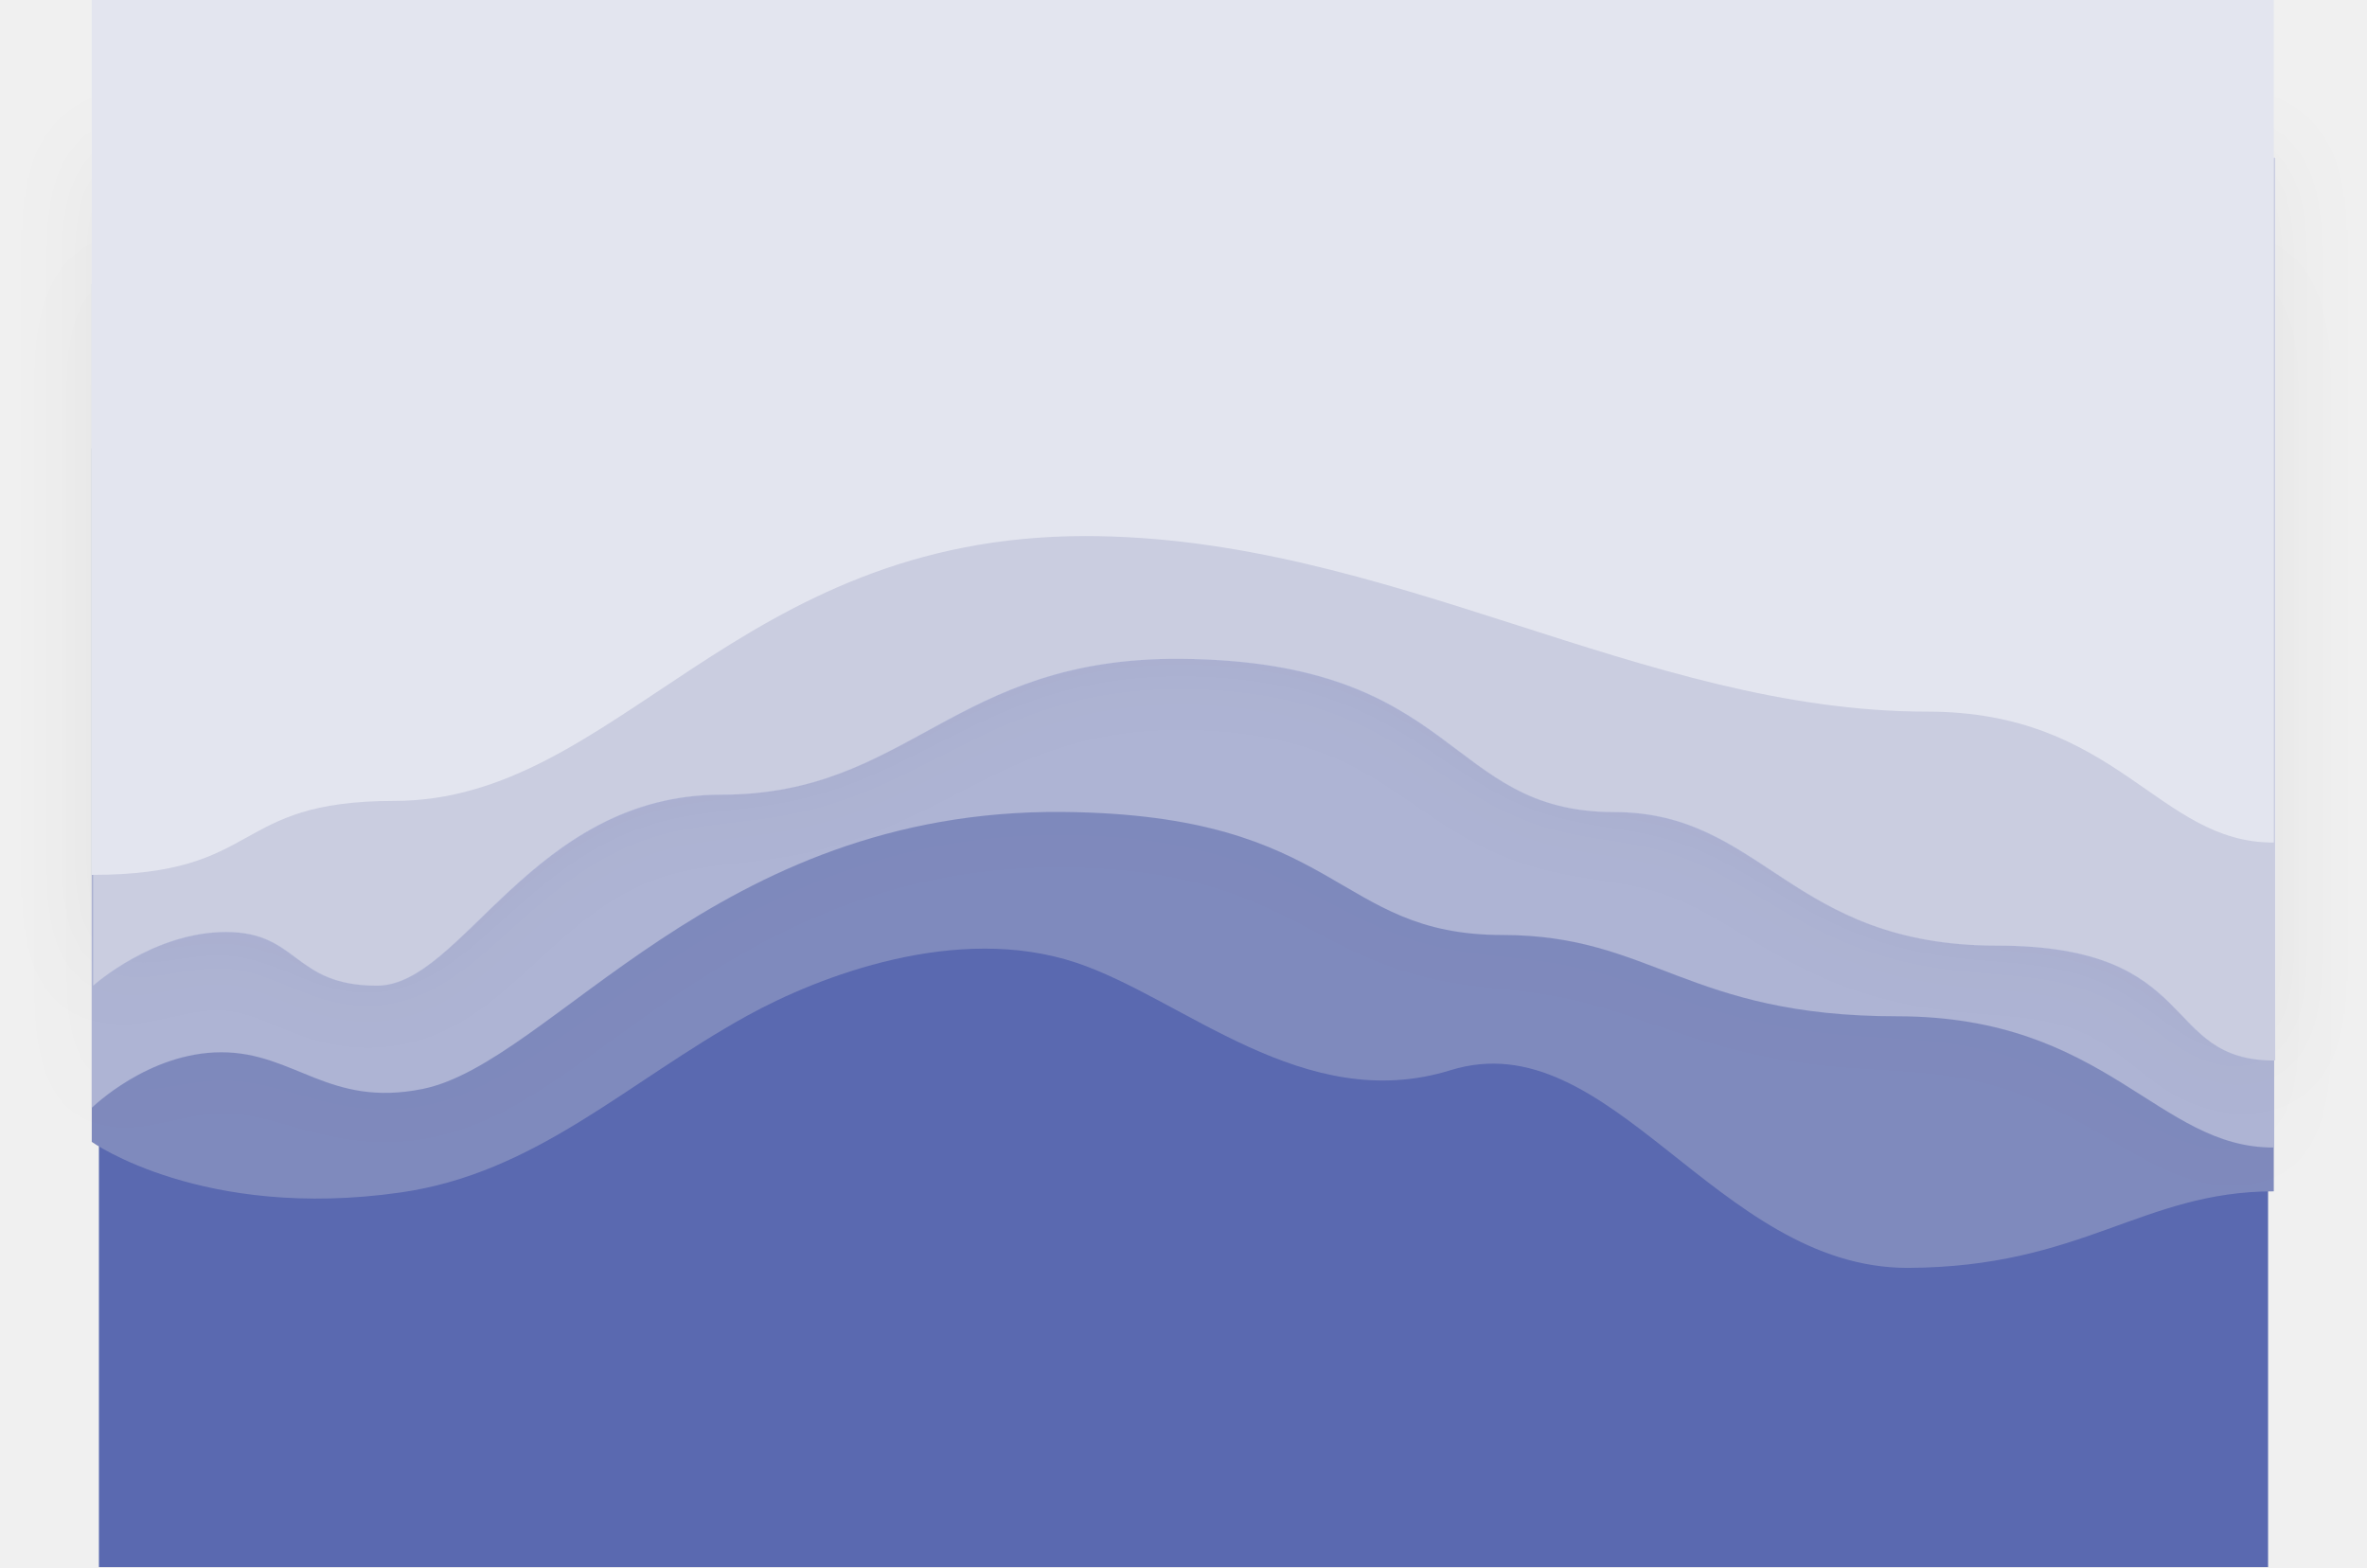
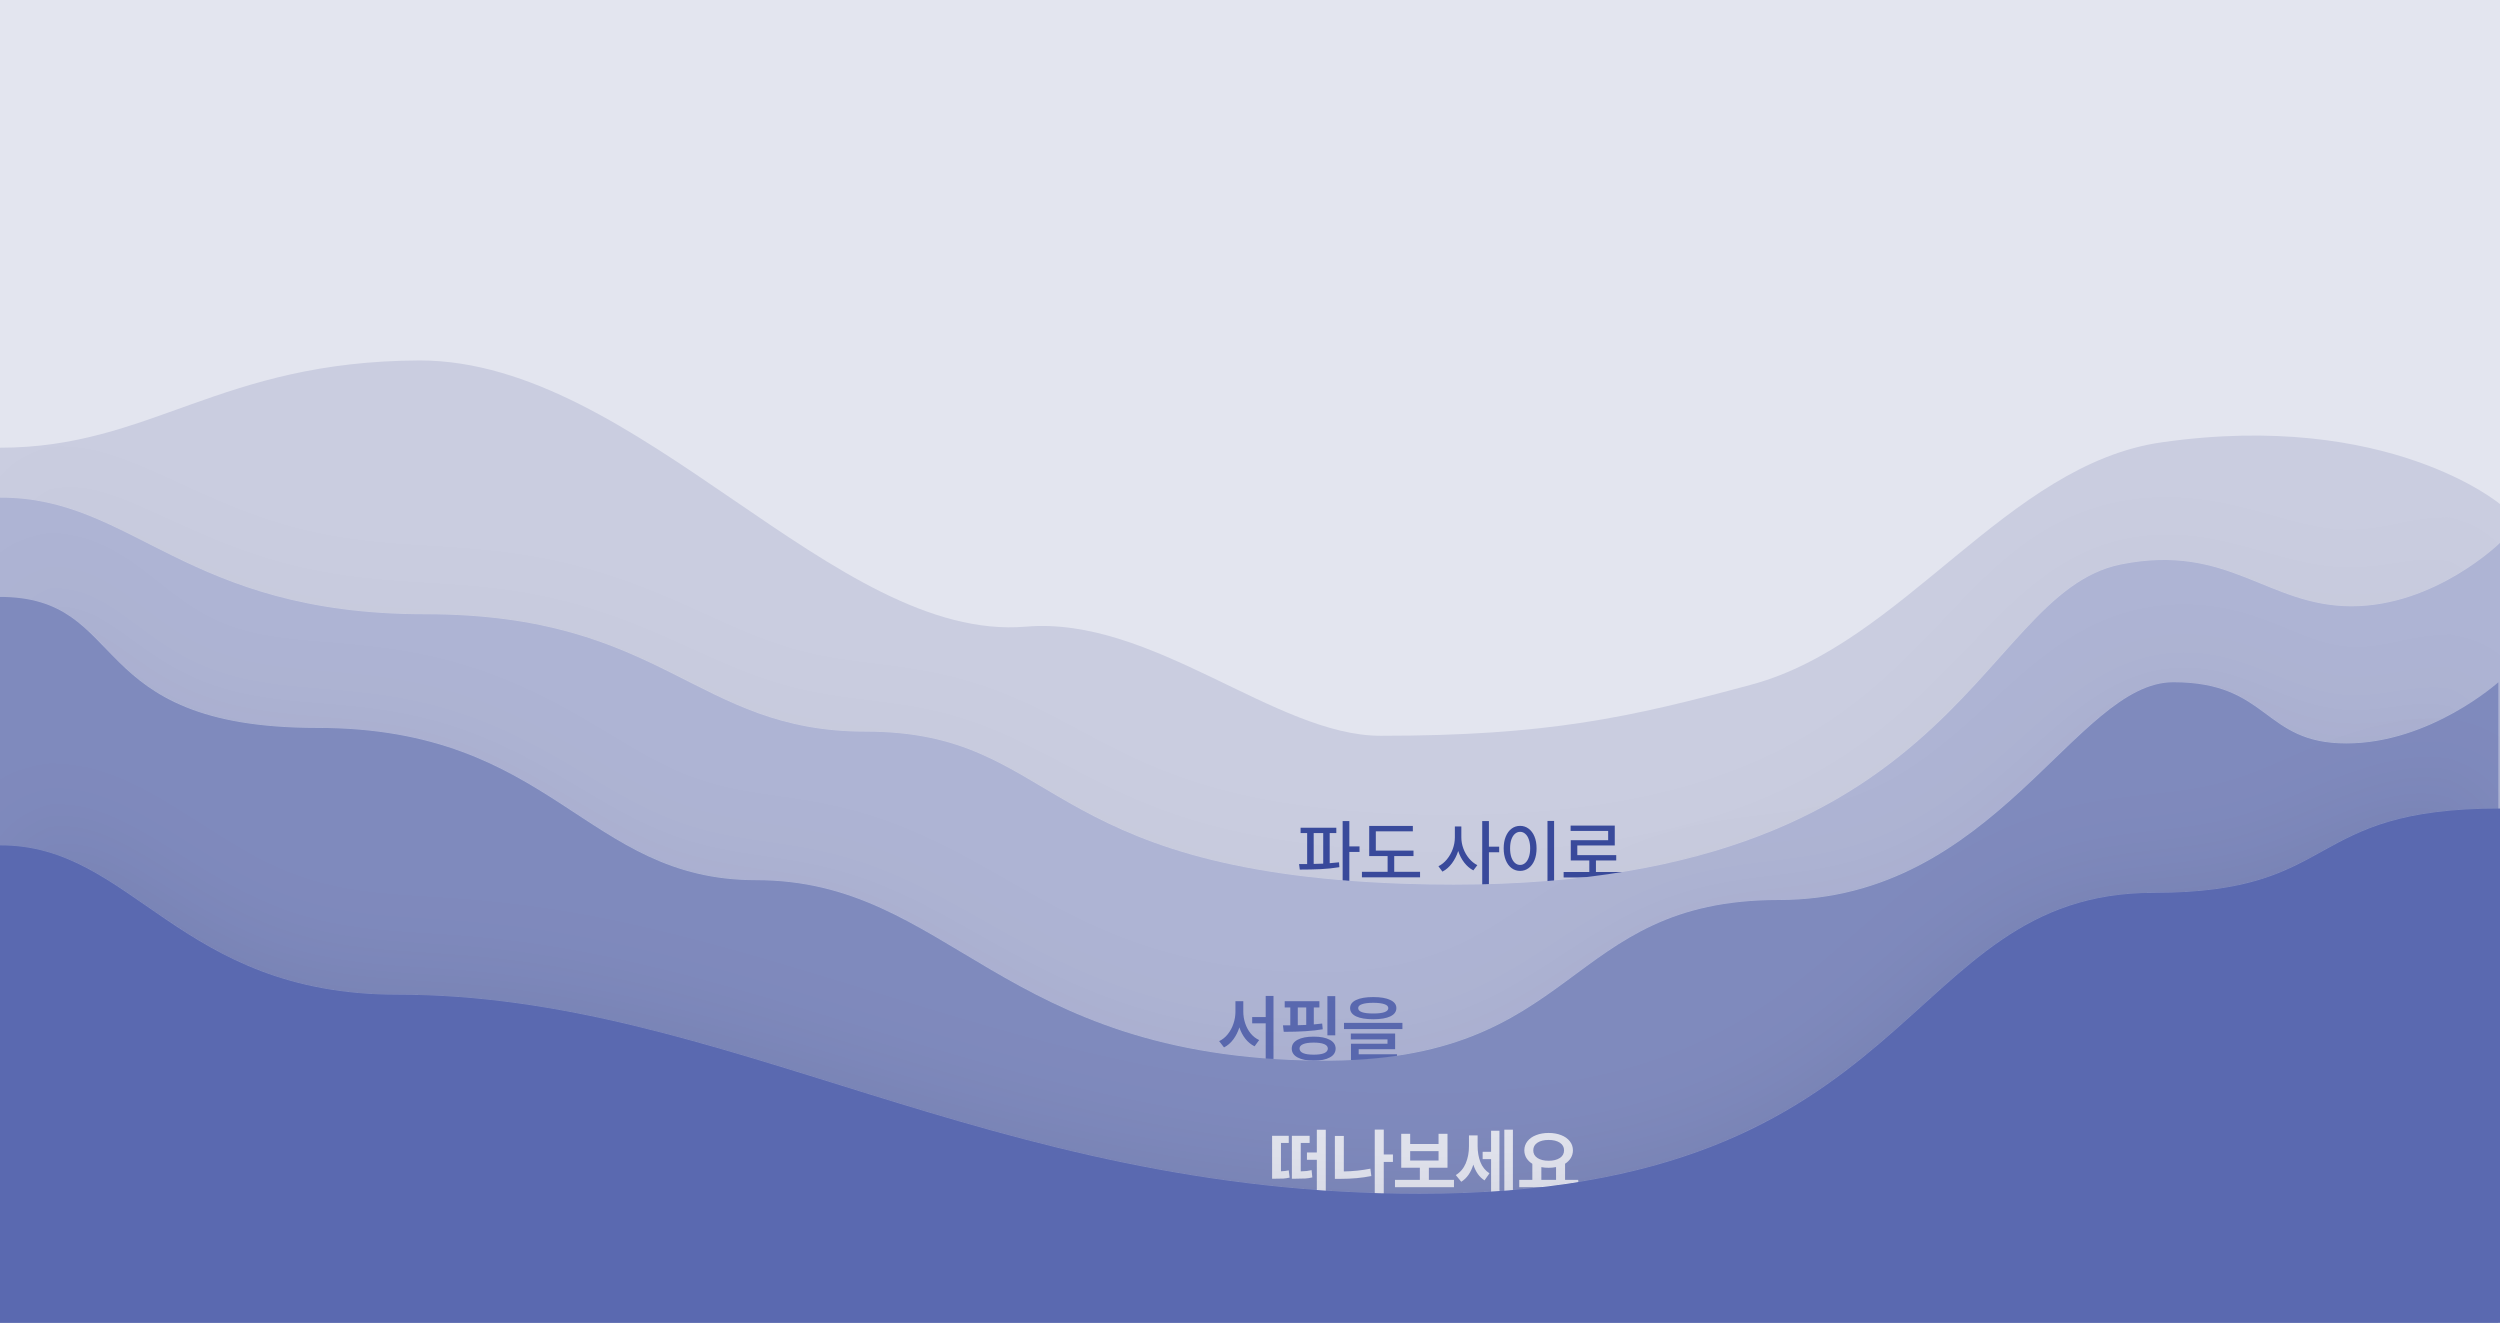
- <svg xmlns="http://www.w3.org/2000/svg" width="1651" height="1093" viewBox="0 0 1651 1093" fill="none">
-   <rect width="1513" height="1088" transform="translate(69 5)" fill="#5A69B0" />
-   <path d="M1585.99 683.188L1585.99 830.917C1494.07 830.917 1452.61 883.943 1330.31 884.3C1197.1 884.118 1123.46 711.827 1011.72 746.438C909.552 778.088 825.5 696.33 750.508 671.393C667.462 643.778 571.331 680.695 521.001 708.509C437.005 754.929 374.036 818.173 279.414 831.705C141.509 851.428 64.002 796.431 64.002 796.431L64.002 312.826L1585.99 312.826L1585.99 683.188Z" fill="#7F8ABD" />
-   <g filter="url(#filter0_d_100_66)">
-     <path d="M1585.99 800.347C1504.91 800.813 1469.62 708.816 1323.27 708.816C1176.92 708.816 1152.19 652.122 1047.99 652.122C929.867 652.122 936.543 568.119 741.429 566.305C498.369 564.044 384.988 741.32 294.687 759.513C229.375 772.672 205.561 733.913 154.421 733.913C103.282 733.913 64.002 772.685 64.002 772.685L64.002 198.111L1585.99 198.112L1585.99 800.347Z" fill="#AEB4D4" />
+ <svg xmlns="http://www.w3.org/2000/svg" width="1512" height="800" viewBox="0 0 1512 800" fill="none">
+   <g clip-path="url(#clip0_117_2)">
+     <rect width="1512" height="800" fill="#E3E5EF" />
+     <path d="M0 416.838V270.779C91.323 270.779 132.512 218.353 254 218C386.344 218.18 504.763 388.834 620.5 379C697 372.5 771.5 445 835 445C936 445 985.5 434 1059.5 414C1151.43 389.153 1213.5 280.88 1307.5 267.5C1444.5 248 1512 304.875 1512 304.875V783.013H0V416.838Z" fill="#CACDE0" />
+     <path d="M808.203 500.628V503.84H804.199V522.056C806.164 521.909 808.042 521.733 809.831 521.528L810.051 524.476C806.472 525.063 802.703 525.459 798.743 525.664C794.783 525.84 790.574 525.928 786.115 525.928L785.675 522.584H790.559V503.84H786.599V500.628H808.203ZM794.519 522.496C797.1 522.437 799.022 522.379 800.283 522.32V503.84H794.519V522.496ZM812.031 496.58H816.079V511.892H822.239V515.236H816.079V535.388H812.031V496.58ZM854.492 499.528V502.784H832.096V514.444H854.888V517.744H843.228V527.248H858.848V530.592H823.692V527.248H839.224V517.744H828.092V499.528H854.492ZM883.818 499.836V506.436C883.818 508.724 884.228 510.983 885.05 513.212C885.871 515.441 887.015 517.436 888.482 519.196C889.948 520.956 891.62 522.305 893.498 523.244L891.078 526.412C888.995 525.327 887.162 523.757 885.578 521.704C883.994 519.651 882.776 517.304 881.926 514.664C881.016 517.48 879.74 519.988 878.098 522.188C876.455 524.388 874.548 526.045 872.378 527.16L869.958 523.904C871.864 522.965 873.566 521.587 875.062 519.768C876.587 517.92 877.775 515.837 878.626 513.52C879.476 511.173 879.902 508.812 879.902 506.436V499.836H883.818ZM896.446 496.58H900.494V512.068H906.698V515.456H900.494V535.388H896.446V496.58ZM939.919 496.492V535.432H935.915V496.492H939.919ZM909.427 513.08C909.427 510.352 909.852 507.961 910.703 505.908C911.553 503.855 912.727 502.271 914.223 501.156C915.719 500.041 917.435 499.484 919.371 499.484C921.277 499.484 922.979 500.041 924.475 501.156C926 502.271 927.188 503.855 928.039 505.908C928.889 507.961 929.315 510.352 929.315 513.08C929.315 515.808 928.889 518.213 928.039 520.296C927.188 522.349 926 523.933 924.475 525.048C922.979 526.163 921.277 526.72 919.371 526.72C917.435 526.72 915.719 526.163 914.223 525.048C912.727 523.933 911.553 522.349 910.703 520.296C909.852 518.213 909.427 515.808 909.427 513.08ZM913.299 513.08C913.299 515.104 913.548 516.879 914.047 518.404C914.575 519.9 915.293 521.059 916.203 521.88C917.141 522.701 918.197 523.112 919.371 523.112C920.544 523.112 921.585 522.701 922.495 521.88C923.433 521.059 924.152 519.9 924.651 518.404C925.179 516.879 925.443 515.104 925.443 513.08C925.443 511.056 925.179 509.296 924.651 507.8C924.152 506.275 923.433 505.116 922.495 504.324C921.585 503.503 920.544 503.092 919.371 503.092C918.197 503.092 917.141 503.503 916.203 504.324C915.293 505.116 914.575 506.275 914.047 507.8C913.548 509.296 913.299 511.056 913.299 513.08ZM961.216 527.38V520.428H949.996V508.152H972.612V502.564H949.908V499.308H976.616V511.32H953.956V517.172H977.496V520.428H965.22V527.38H980.84V530.68H945.684V527.38H961.216Z" fill="#394A9C" />
+     <g filter="url(#filter0_d_117_2)">
+       <path d="M0 301.004C80.547 300.543 111.611 371.5 257 371.5C402.389 371.5 419.977 442.5 523.5 442.5C640.843 442.5 626.108 526.707 848.5 534.5C1186.48 546.344 1193.12 359.364 1282.83 341.376C1347.71 328.366 1371.37 366.687 1422.17 366.687C1472.98 366.687 1512 328.353 1512 328.353V896.431H0V301.004Z" fill="#AEB4D4" />
+     </g>
+     <path d="M765.498 615.12V602.36H770.206V641.608H765.498V618.904H757.314V615.12H765.498ZM737.338 629.684C739.362 628.716 741.108 627.308 742.574 625.46C744.07 623.583 745.214 621.456 746.006 619.08C746.798 616.704 747.194 614.284 747.194 611.82V605.528H751.946V611.82C751.946 614.255 752.328 616.616 753.09 618.904C753.853 621.192 754.953 623.231 756.39 625.02C757.828 626.78 759.544 628.115 761.538 629.024L758.766 632.808C756.625 631.752 754.777 630.241 753.222 628.276C751.668 626.311 750.45 624.008 749.57 621.368C748.69 624.125 747.458 626.56 745.874 628.672C744.29 630.784 742.428 632.383 740.286 633.468L737.338 629.684ZM797.971 605.528V609.312H794.583V619.564C796.373 619.417 798.059 619.241 799.643 619.036L799.995 622.512C794.041 623.539 786.179 624.052 776.411 624.052L775.927 620.136H780.371V609.312H776.983V605.528H797.971ZM781.251 634.172C781.251 631.884 782.425 630.109 784.771 628.848C787.147 627.587 790.403 626.956 794.539 626.956C798.646 626.956 801.873 627.587 804.219 628.848C806.595 630.109 807.783 631.884 807.783 634.172C807.783 636.489 806.61 638.279 804.263 639.54C801.917 640.831 798.675 641.476 794.539 641.476C790.403 641.476 787.147 640.831 784.771 639.54C782.425 638.279 781.251 636.489 781.251 634.172ZM790.007 619.872V609.312H784.903V620.048L790.007 619.872ZM785.959 634.172C785.959 635.375 786.693 636.299 788.159 636.944C789.626 637.56 791.753 637.868 794.539 637.868C797.297 637.868 799.409 637.56 800.875 636.944C802.342 636.299 803.075 635.375 803.075 634.172C803.075 632.999 802.342 632.104 800.875 631.488C799.409 630.872 797.297 630.564 794.539 630.564C791.753 630.564 789.626 630.872 788.159 631.488C786.693 632.104 785.959 632.999 785.959 634.172ZM802.811 602.448H807.563V626.164H802.811V602.448ZM830.533 603.02C834.933 603.02 838.365 603.607 840.829 604.78C843.293 605.924 844.525 607.567 844.525 609.708C844.525 611.879 843.293 613.551 840.829 614.724C838.394 615.868 834.962 616.44 830.533 616.44C826.103 616.44 822.657 615.868 820.193 614.724C817.758 613.551 816.541 611.879 816.541 609.708C816.541 607.567 817.758 605.924 820.193 604.78C822.657 603.607 826.103 603.02 830.533 603.02ZM812.845 618.64H848.177V622.38H812.845V618.64ZM816.981 625.064H843.777V634.568H821.733V637.604H844.921V641.212H817.069V631.268H839.157V628.628H816.981V625.064ZM821.425 609.708C821.425 611.879 824.461 612.964 830.533 612.964C836.605 612.964 839.641 611.879 839.641 609.708C839.641 608.652 838.863 607.86 837.309 607.332C835.754 606.775 833.495 606.496 830.533 606.496C827.57 606.496 825.311 606.775 823.757 607.332C822.202 607.86 821.425 608.652 821.425 609.708Z" fill="#5A69B0" />
+     <g filter="url(#filter1_d_117_2)">
+       <path d="M-1 361.002C79.547 360.569 48.638 440.245 191.896 440.245C335.154 440.245 353.598 532.327 457.119 532.327C574.462 532.327 604.167 639.814 798 641.5C956.5 642.879 944.985 544.325 1075.9 544.325C1206.81 544.325 1255.24 412.622 1314.4 412.622C1372.7 412.622 1368.23 449.635 1419.03 449.635C1469.83 449.635 1511 412.622 1511 412.622V983.509H-1V361.002Z" fill="#7F8ABD" />
+     </g>
+     <path d="M779.437 686.924V691.236H774.729V708.396C776.489 708.337 778.059 708.147 779.437 707.824L779.965 712.224C778.675 712.517 777.428 712.708 776.225 712.796C775.023 712.855 773.395 712.884 771.341 712.884H769.361V686.924H779.437ZM781.329 686.924H792.065V691.236H786.697V708.44C788.135 708.381 789.337 708.308 790.305 708.22C791.273 708.103 792.256 707.927 793.253 707.692L793.693 712.092C792.285 712.444 790.892 712.664 789.513 712.752C788.164 712.84 786.169 712.884 783.529 712.884H781.329V686.924ZM790.437 697H796.421V683.272H801.833V722.696H796.421V701.444H790.437V697ZM836.902 683.184V698.232H842.446V702.72H836.902V722.652H831.446V683.184H836.902ZM807.334 687.012H812.746V708.484C818.29 708.396 823.644 707.839 828.806 706.812L829.378 711.256C823.834 712.4 817.601 712.972 810.678 712.972H807.334V687.012ZM858.727 713.588V706.24H847.463V685.736H852.875V691.896H870.035V685.736H875.447V706.24H864.183V713.588H879.363V718.032H843.679V713.588H858.727ZM870.035 701.884V696.208H852.875V701.884H870.035ZM901.805 696.604V683.888H906.865V720.848H901.805V701.048H896.701V696.604H901.805ZM880.465 710.684C883.193 709.012 885.202 706.636 886.493 703.556C887.783 700.447 888.429 697.059 888.429 693.392V686.704H893.665V693.172C893.665 696.692 894.222 699.904 895.337 702.808C896.481 705.712 898.314 707.985 900.837 709.628L897.845 713.896C894.735 711.96 892.477 708.777 891.069 704.348C889.573 709.188 887.138 712.649 883.765 714.732L880.465 710.684ZM909.813 683.228H915.005V722.652H909.813V683.228ZM926.754 713.588V703.864C925.228 702.925 924.04 701.767 923.19 700.388C922.339 698.98 921.914 697.425 921.914 695.724C921.914 693.641 922.544 691.808 923.806 690.224C925.067 688.611 926.812 687.379 929.042 686.528C931.271 685.648 933.794 685.208 936.61 685.208C939.426 685.208 941.948 685.648 944.178 686.528C946.407 687.379 948.152 688.611 949.414 690.224C950.675 691.808 951.306 693.641 951.306 695.724C951.306 697.396 950.88 698.936 950.03 700.344C949.208 701.723 948.05 702.881 946.554 703.82V713.588H954.518V718.032H918.834V713.588H926.754ZM927.326 695.724C927.326 697.689 928.162 699.229 929.834 700.344C931.535 701.459 933.794 702.016 936.61 702.016C939.426 702.016 941.684 701.459 943.386 700.344C945.087 699.229 945.938 697.689 945.938 695.724C945.938 693.759 945.087 692.219 943.386 691.104C941.684 689.989 939.426 689.432 936.61 689.432C933.794 689.432 931.535 689.989 929.834 691.104C928.162 692.219 927.326 693.759 927.326 695.724ZM941.098 713.588V705.844C939.748 706.137 938.252 706.284 936.61 706.284C935.055 706.284 933.588 706.152 932.21 705.888V713.588H941.098Z" fill="#E3E5EF" />
+     <g filter="url(#filter2_d_117_2)">
+       <path d="M0 511.307C80.547 510.907 107.64 601.586 240.287 601.586C437.833 601.586 597.427 722 858.5 722C1163.93 722 1147.5 540 1302.56 540C1417 540 1392.07 489 1512 489V1092.3H0V511.307Z" fill="#5A69B0" />
+     </g>
  </g>
-   <g filter="url(#filter1_d_100_66)">
-     <path d="M1587 739.663C1505.92 740.1 1537.03 659.514 1392.83 659.514C1248.62 659.514 1230.06 566.379 1125.85 566.379C1007.73 566.379 1019.1 461.202 823.99 459.497C664.442 458.103 634.762 554.243 502.987 554.243C371.212 554.243 322.46 687.452 262.907 687.452C204.216 687.452 208.724 650.016 157.584 650.016C106.444 650.016 65.008 687.452 65.008 687.452L65.008 110.037L1587 110.037L1587 739.663Z" fill="#CACDE0" />
-   </g>
-   <path d="M1585.99 587.639C1504.91 588.044 1477.64 496.328 1344.12 496.328C1145.27 496.328 968.439 373.892 756.978 373.892C512.948 373.892 430.913 558.618 274.819 558.618C159.629 558.618 184.722 610.201 64 610.201L64 -0L1585.99 -5.0644e-05L1585.99 587.639Z" fill="#E3E5EF" />
  <defs>
-     <filter id="filter0_d_100_66" x="0.002" y="132.111" width="1649.99" height="730.237" filterUnits="userSpaceOnUse" color-interpolation-filters="sRGB">
+     <filter id="filter0_d_117_2" x="-64" y="235.001" width="1640" height="723.429" filterUnits="userSpaceOnUse" color-interpolation-filters="sRGB">
      <feFlood flood-opacity="0" result="BackgroundImageFix" />
      <feColorMatrix in="SourceAlpha" type="matrix" values="0 0 0 0 0 0 0 0 0 0 0 0 0 0 0 0 0 0 127 0" result="hardAlpha" />
      <feOffset dy="-2" />
      <feGaussianBlur stdDeviation="32" />
      <feComposite in2="hardAlpha" operator="out" />
      <feColorMatrix type="matrix" values="0 0 0 0 0.008 0 0 0 0 0.016 0 0 0 0 0.102 0 0 0 0.02 0" />
-       <feBlend mode="normal" in2="BackgroundImageFix" result="effect1_dropShadow_100_66" />
-       <feBlend mode="normal" in="SourceGraphic" in2="effect1_dropShadow_100_66" result="shape" />
+       <feBlend mode="normal" in2="BackgroundImageFix" result="effect1_dropShadow_117_2" />
+       <feBlend mode="normal" in="SourceGraphic" in2="effect1_dropShadow_117_2" result="shape" />
    </filter>
-     <filter id="filter1_d_100_66" x="1.008" y="44.037" width="1649.99" height="757.627" filterUnits="userSpaceOnUse" color-interpolation-filters="sRGB">
+     <filter id="filter1_d_117_2" x="-65" y="295" width="1640" height="750.509" filterUnits="userSpaceOnUse" color-interpolation-filters="sRGB">
      <feFlood flood-opacity="0" result="BackgroundImageFix" />
      <feColorMatrix in="SourceAlpha" type="matrix" values="0 0 0 0 0 0 0 0 0 0 0 0 0 0 0 0 0 0 127 0" result="hardAlpha" />
      <feOffset dy="-2" />
      <feGaussianBlur stdDeviation="32" />
      <feComposite in2="hardAlpha" operator="out" />
      <feColorMatrix type="matrix" values="0 0 0 0 0.008 0 0 0 0 0.016 0 0 0 0 0.102 0 0 0 0.04 0" />
-       <feBlend mode="normal" in2="BackgroundImageFix" result="effect1_dropShadow_100_66" />
-       <feBlend mode="normal" in="SourceGraphic" in2="effect1_dropShadow_100_66" result="shape" />
+       <feBlend mode="normal" in2="BackgroundImageFix" result="effect1_dropShadow_117_2" />
+       <feBlend mode="normal" in="SourceGraphic" in2="effect1_dropShadow_117_2" result="shape" />
    </filter>
+     <filter id="filter2_d_117_2" x="-64" y="423" width="1640" height="731.303" filterUnits="userSpaceOnUse" color-interpolation-filters="sRGB">
+       <feFlood flood-opacity="0" result="BackgroundImageFix" />
+       <feColorMatrix in="SourceAlpha" type="matrix" values="0 0 0 0 0 0 0 0 0 0 0 0 0 0 0 0 0 0 127 0" result="hardAlpha" />
+       <feOffset dy="-2" />
+       <feGaussianBlur stdDeviation="32" />
+       <feComposite in2="hardAlpha" operator="out" />
+       <feColorMatrix type="matrix" values="0 0 0 0 0.008 0 0 0 0 0.016 0 0 0 0 0.102 0 0 0 0.08 0" />
+       <feBlend mode="normal" in2="BackgroundImageFix" result="effect1_dropShadow_117_2" />
+       <feBlend mode="normal" in="SourceGraphic" in2="effect1_dropShadow_117_2" result="shape" />
+     </filter>
+     <clipPath id="clip0_117_2">
+       <rect width="1512" height="800" fill="white" />
+     </clipPath>
  </defs>
</svg>
